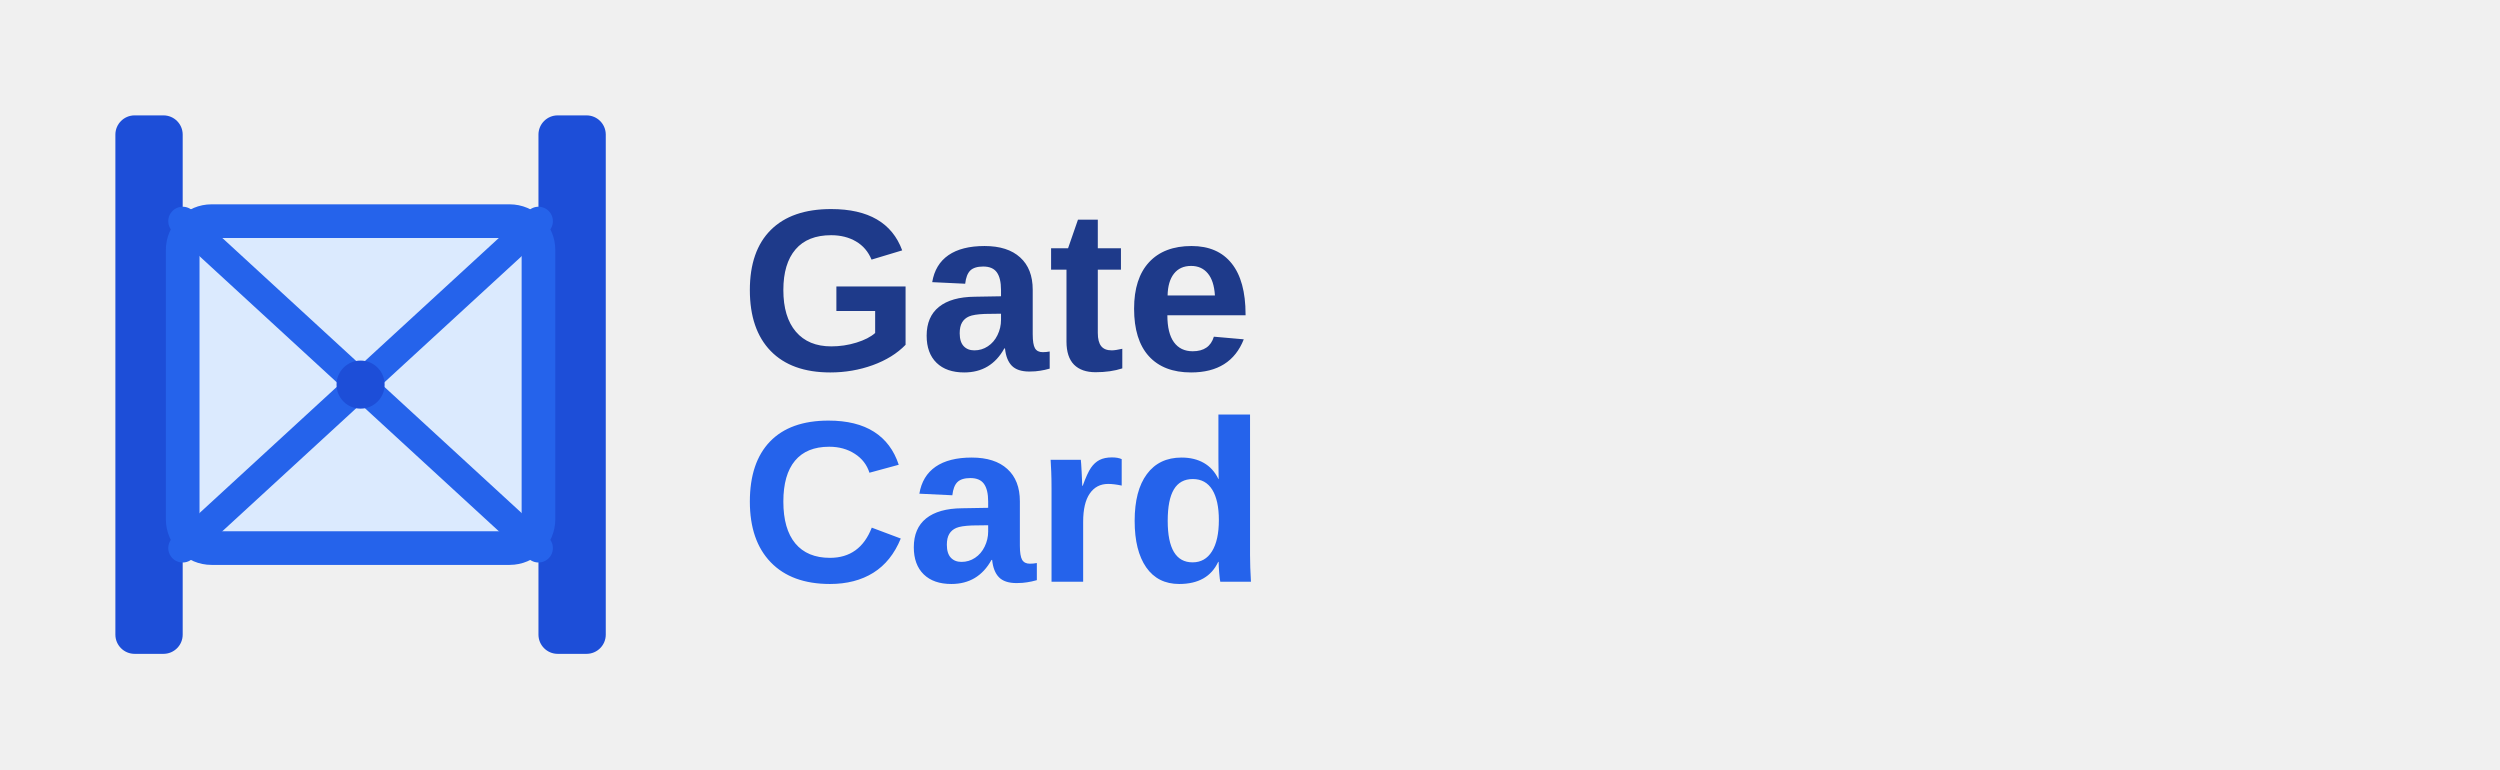
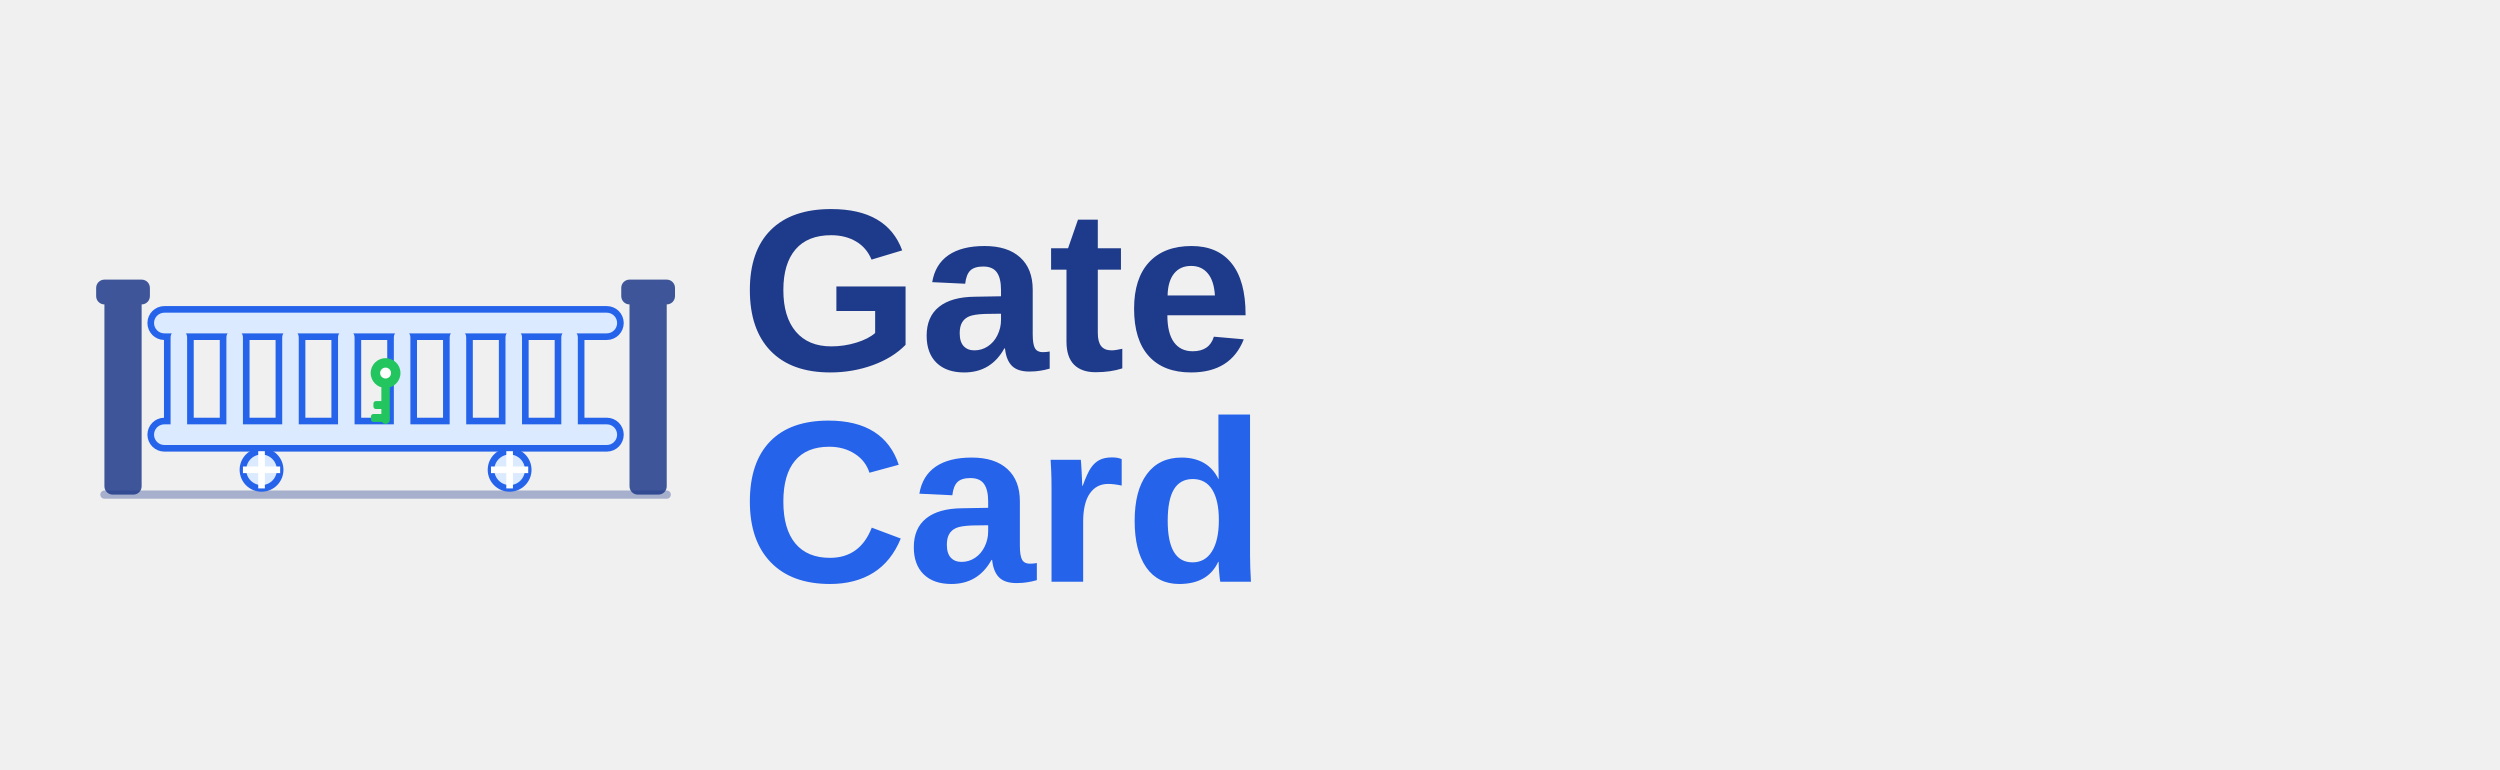
<svg xmlns="http://www.w3.org/2000/svg" width="520" height="160" viewBox="0 0 520 160" role="img" aria-label="Gate Card">
-   <rect x="24" y="24" width="14" height="112" rx="4" fill="#1d4ed8" />
-   <rect x="112" y="24" width="14" height="112" rx="4" fill="#1d4ed8" />
-   <rect x="38" y="46" width="74" height="68" rx="6" fill="#dbeafe" stroke="#2563eb" stroke-width="7" />
-   <path d="M38 46 L112 114 M112 46 L38 114" stroke="#2563eb" stroke-width="6" stroke-linecap="round" />
-   <circle cx="75" cy="80" r="5" fill="#1d4ed8" />
+   <g transform="translate(20,53) scale(0.86)">
+     <line x1="2" y1="58" x2="138" y2="58" stroke="#1e3a8a" stroke-width="2" stroke-linecap="round" opacity="0.35" />
+     <g clip-path="url(#gate-clip)">
+       <defs>
+         <clipPath id="gate-clip">
+           <rect x="11" y="2" width="118" height="60" />
+         </clipPath>
+       </defs>
+       <g fill="#2563eb" stroke="#2563eb" stroke-width="3.2" stroke-linejoin="round">
+         <rect x="14" y="14" width="112" height="5" rx="2.5" />
+         <rect x="14" y="41" width="112" height="5" rx="2.5" />
+         <rect x="18" y="18" width="4" height="27" rx="2" />
+         <rect x="31.5" y="18" width="4" height="27" rx="2" />
+         <rect x="45" y="18" width="4" height="27" rx="2" />
+         <rect x="58.5" y="18" width="4" height="27" rx="2" />
+         <rect x="72" y="18" width="4" height="27" rx="2" />
+         <rect x="85.5" y="18" width="4" height="27" rx="2" />
+         <rect x="99" y="18" width="4" height="27" rx="2" />
+         <rect x="112.5" y="18" width="4" height="27" rx="2" />
+       </g>
+       <g fill="#dbeafe">
+         <rect x="14" y="14" width="112" height="5" rx="2.5" />
+         <rect x="14" y="41" width="112" height="5" rx="2.5" />
+         <rect x="18" y="18" width="4" height="27" rx="2" />
+         <rect x="31.5" y="18" width="4" height="27" rx="2" />
+         <rect x="45" y="18" width="4" height="27" rx="2" />
+         <rect x="58.5" y="18" width="4" height="27" rx="2" />
+         <rect x="72" y="18" width="4" height="27" rx="2" />
+         <rect x="85.5" y="18" width="4" height="27" rx="2" />
+         <rect x="99" y="18" width="4" height="27" rx="2" />
+         <rect x="112.5" y="18" width="4" height="27" rx="2" />
+       </g>
+       <g>
+         <circle cx="40" cy="52" r="4.5" fill="#dbeafe" stroke="#2563eb" stroke-width="1.6" />
+         <line x1="35.5" y1="52" x2="44.5" y2="52" stroke="#ffffff" stroke-width="1.6" />
+         <line x1="40" y1="47.5" x2="40" y2="56.5" stroke="#ffffff" stroke-width="1.6" />
+         <circle cx="100" cy="52" r="4.5" fill="#dbeafe" stroke="#2563eb" stroke-width="1.6" />
+         <line x1="95.5" y1="52" x2="104.5" y2="52" stroke="#ffffff" stroke-width="1.6" />
+         <line x1="100" y1="47.5" x2="100" y2="56.5" stroke="#ffffff" stroke-width="1.6" />
+       </g>
+     </g>
+     <g fill="#1e3a8a" opacity="0.85">
+       <rect x="2" y="10" width="9" height="48" rx="2" />
+       <rect x="0" y="6" width="13" height="6" rx="2" />
+       <rect x="129" y="10" width="9" height="48" rx="2" />
+       <rect x="127" y="6" width="13" height="6" rx="2" />
+     </g>
+     <g transform="translate(70 34) rotate(90) scale(0.6) translate(-70 -34)">
+       <circle cx="61" cy="34" r="6" fill="#22c55e" />
+       <rect x="65.5" y="32.3" width="16" height="3.4" rx="1.7" fill="#22c55e" />
+       <rect x="77.5" y="34.5" width="3.2" height="5.4" rx="1" fill="#22c55e" />
+       <rect x="72.3" y="34.5" width="3.2" height="4.4" rx="1" fill="#22c55e" />
+       <circle cx="61" cy="34" r="2.2" fill="#ffffff" />
+     </g>
+   </g>
  <text x="154" y="77" font-family="Arial, Helvetica, sans-serif" font-size="48" font-weight="900" fill="#1e3a8a">Gate</text>
  <text x="154" y="121" font-family="Arial, Helvetica, sans-serif" font-size="48" font-weight="900" fill="#2563eb">Card</text>
</svg>
